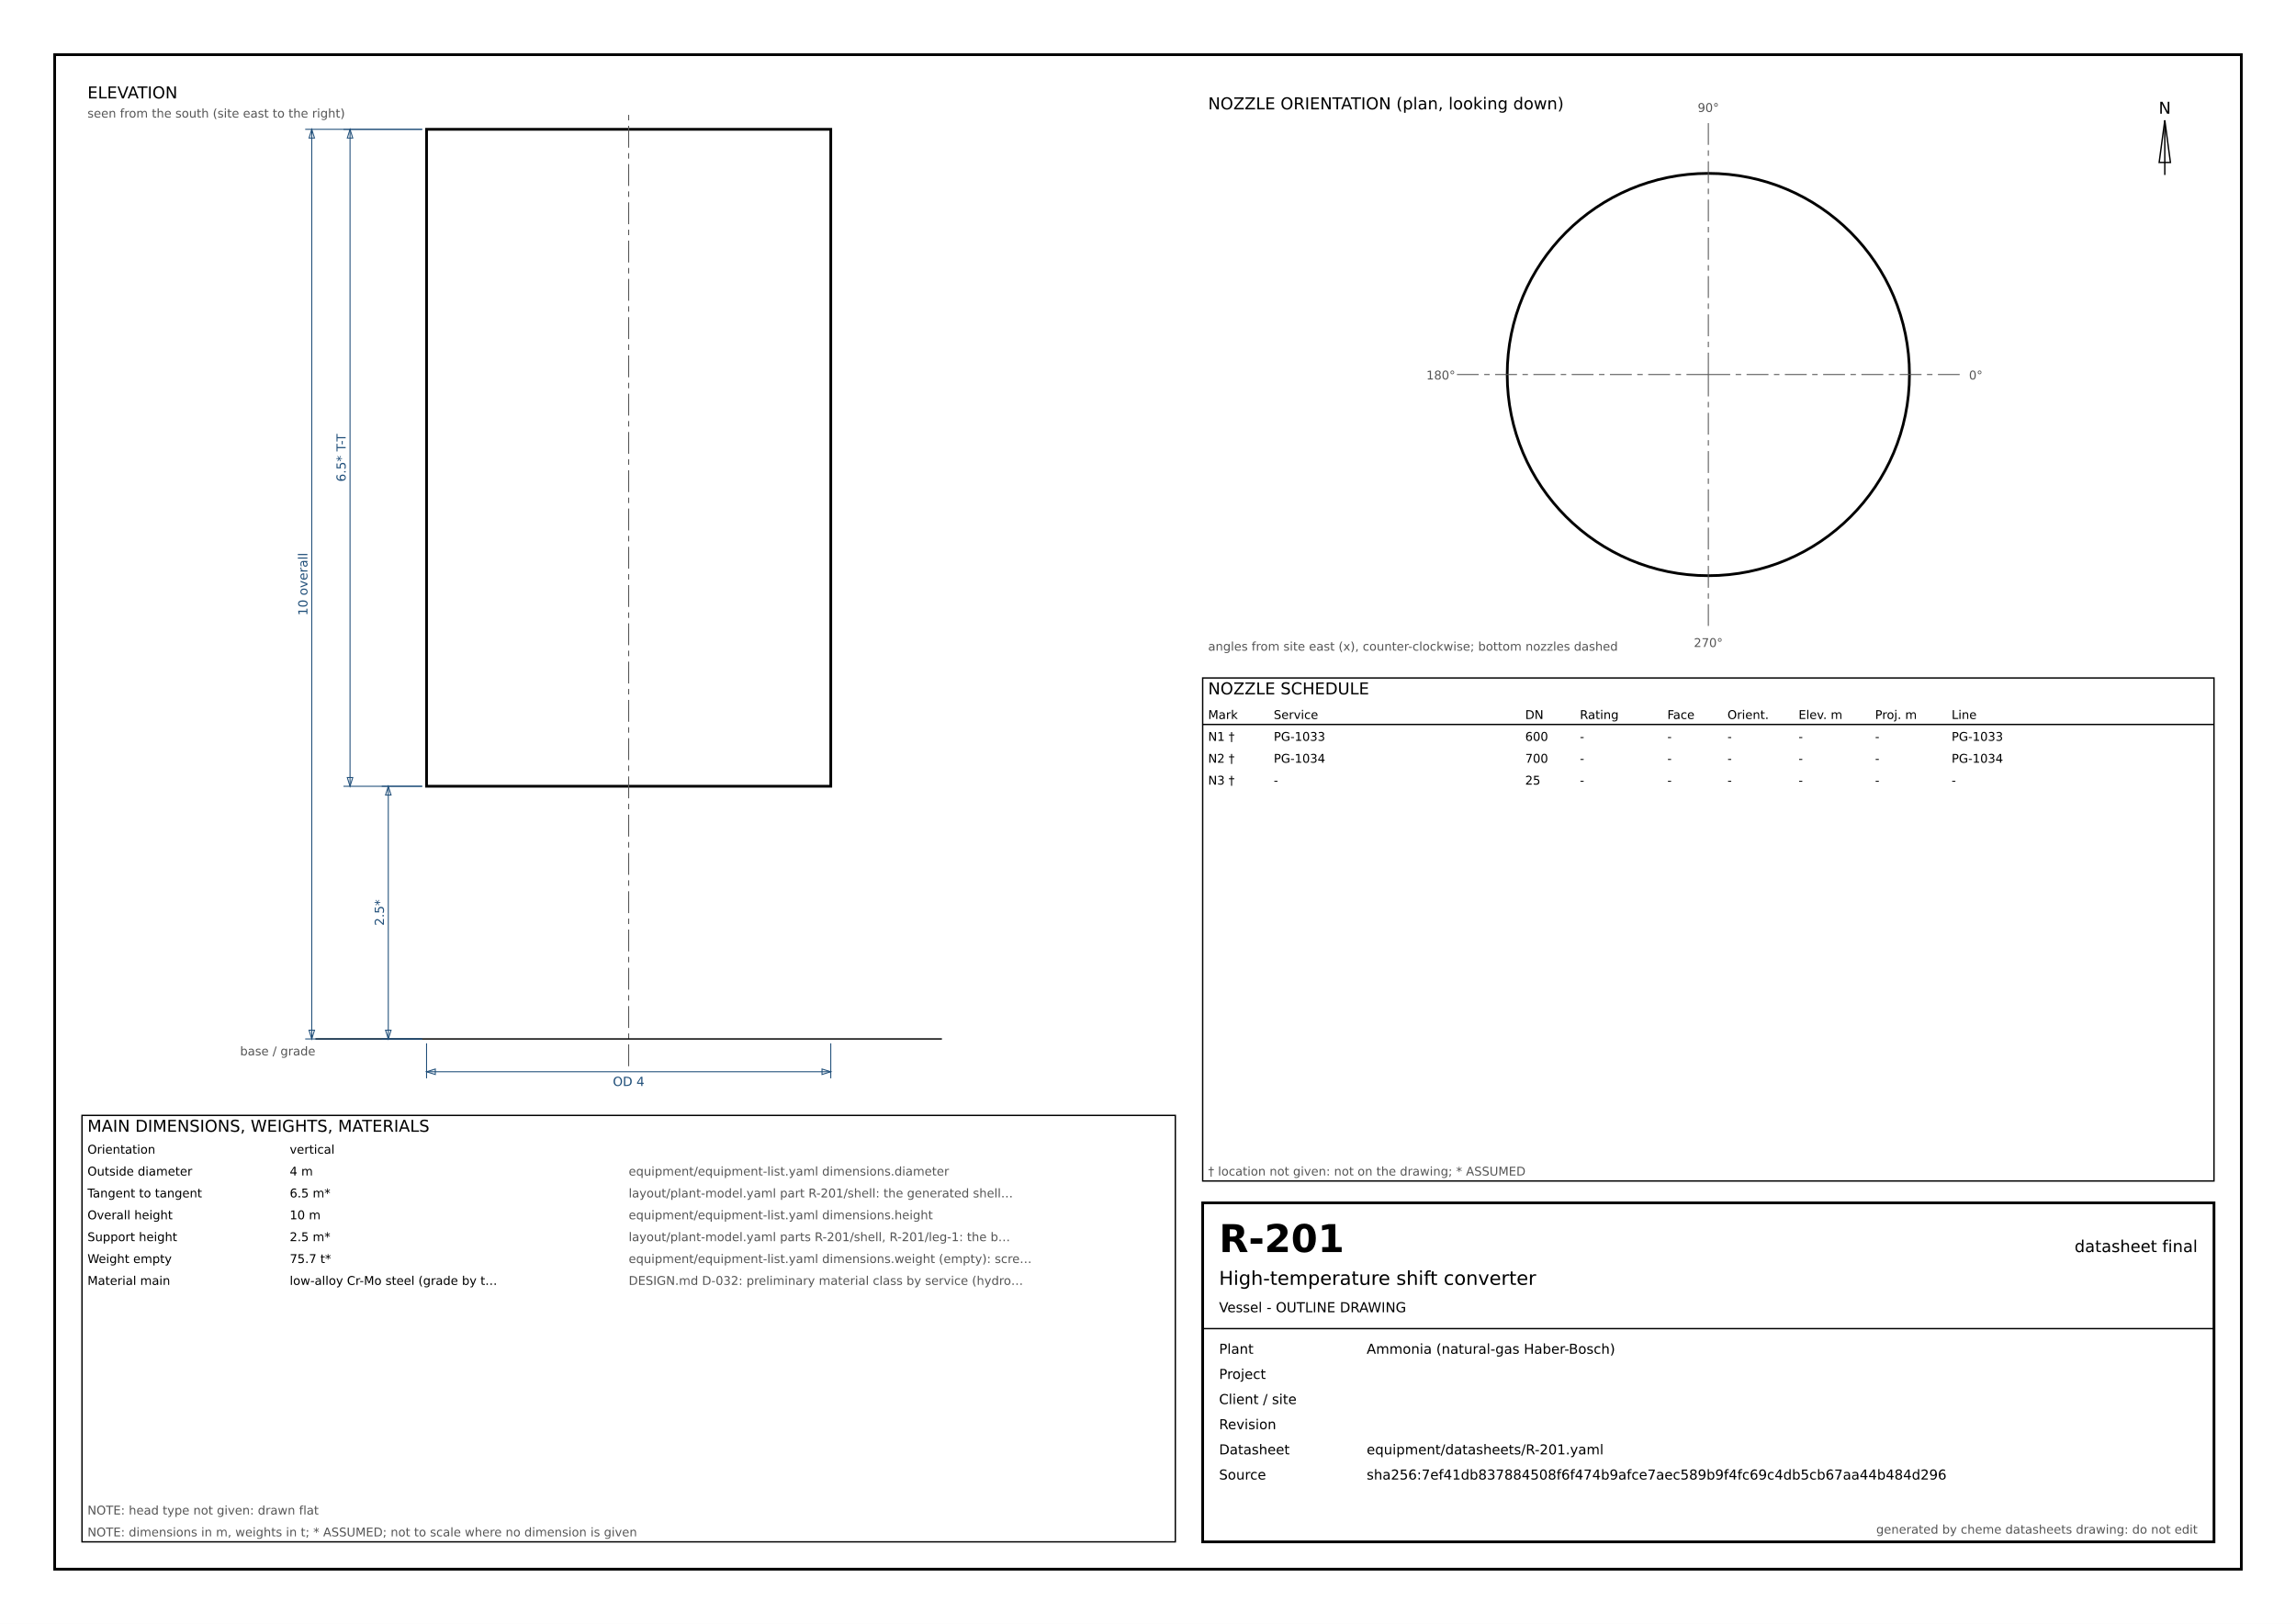
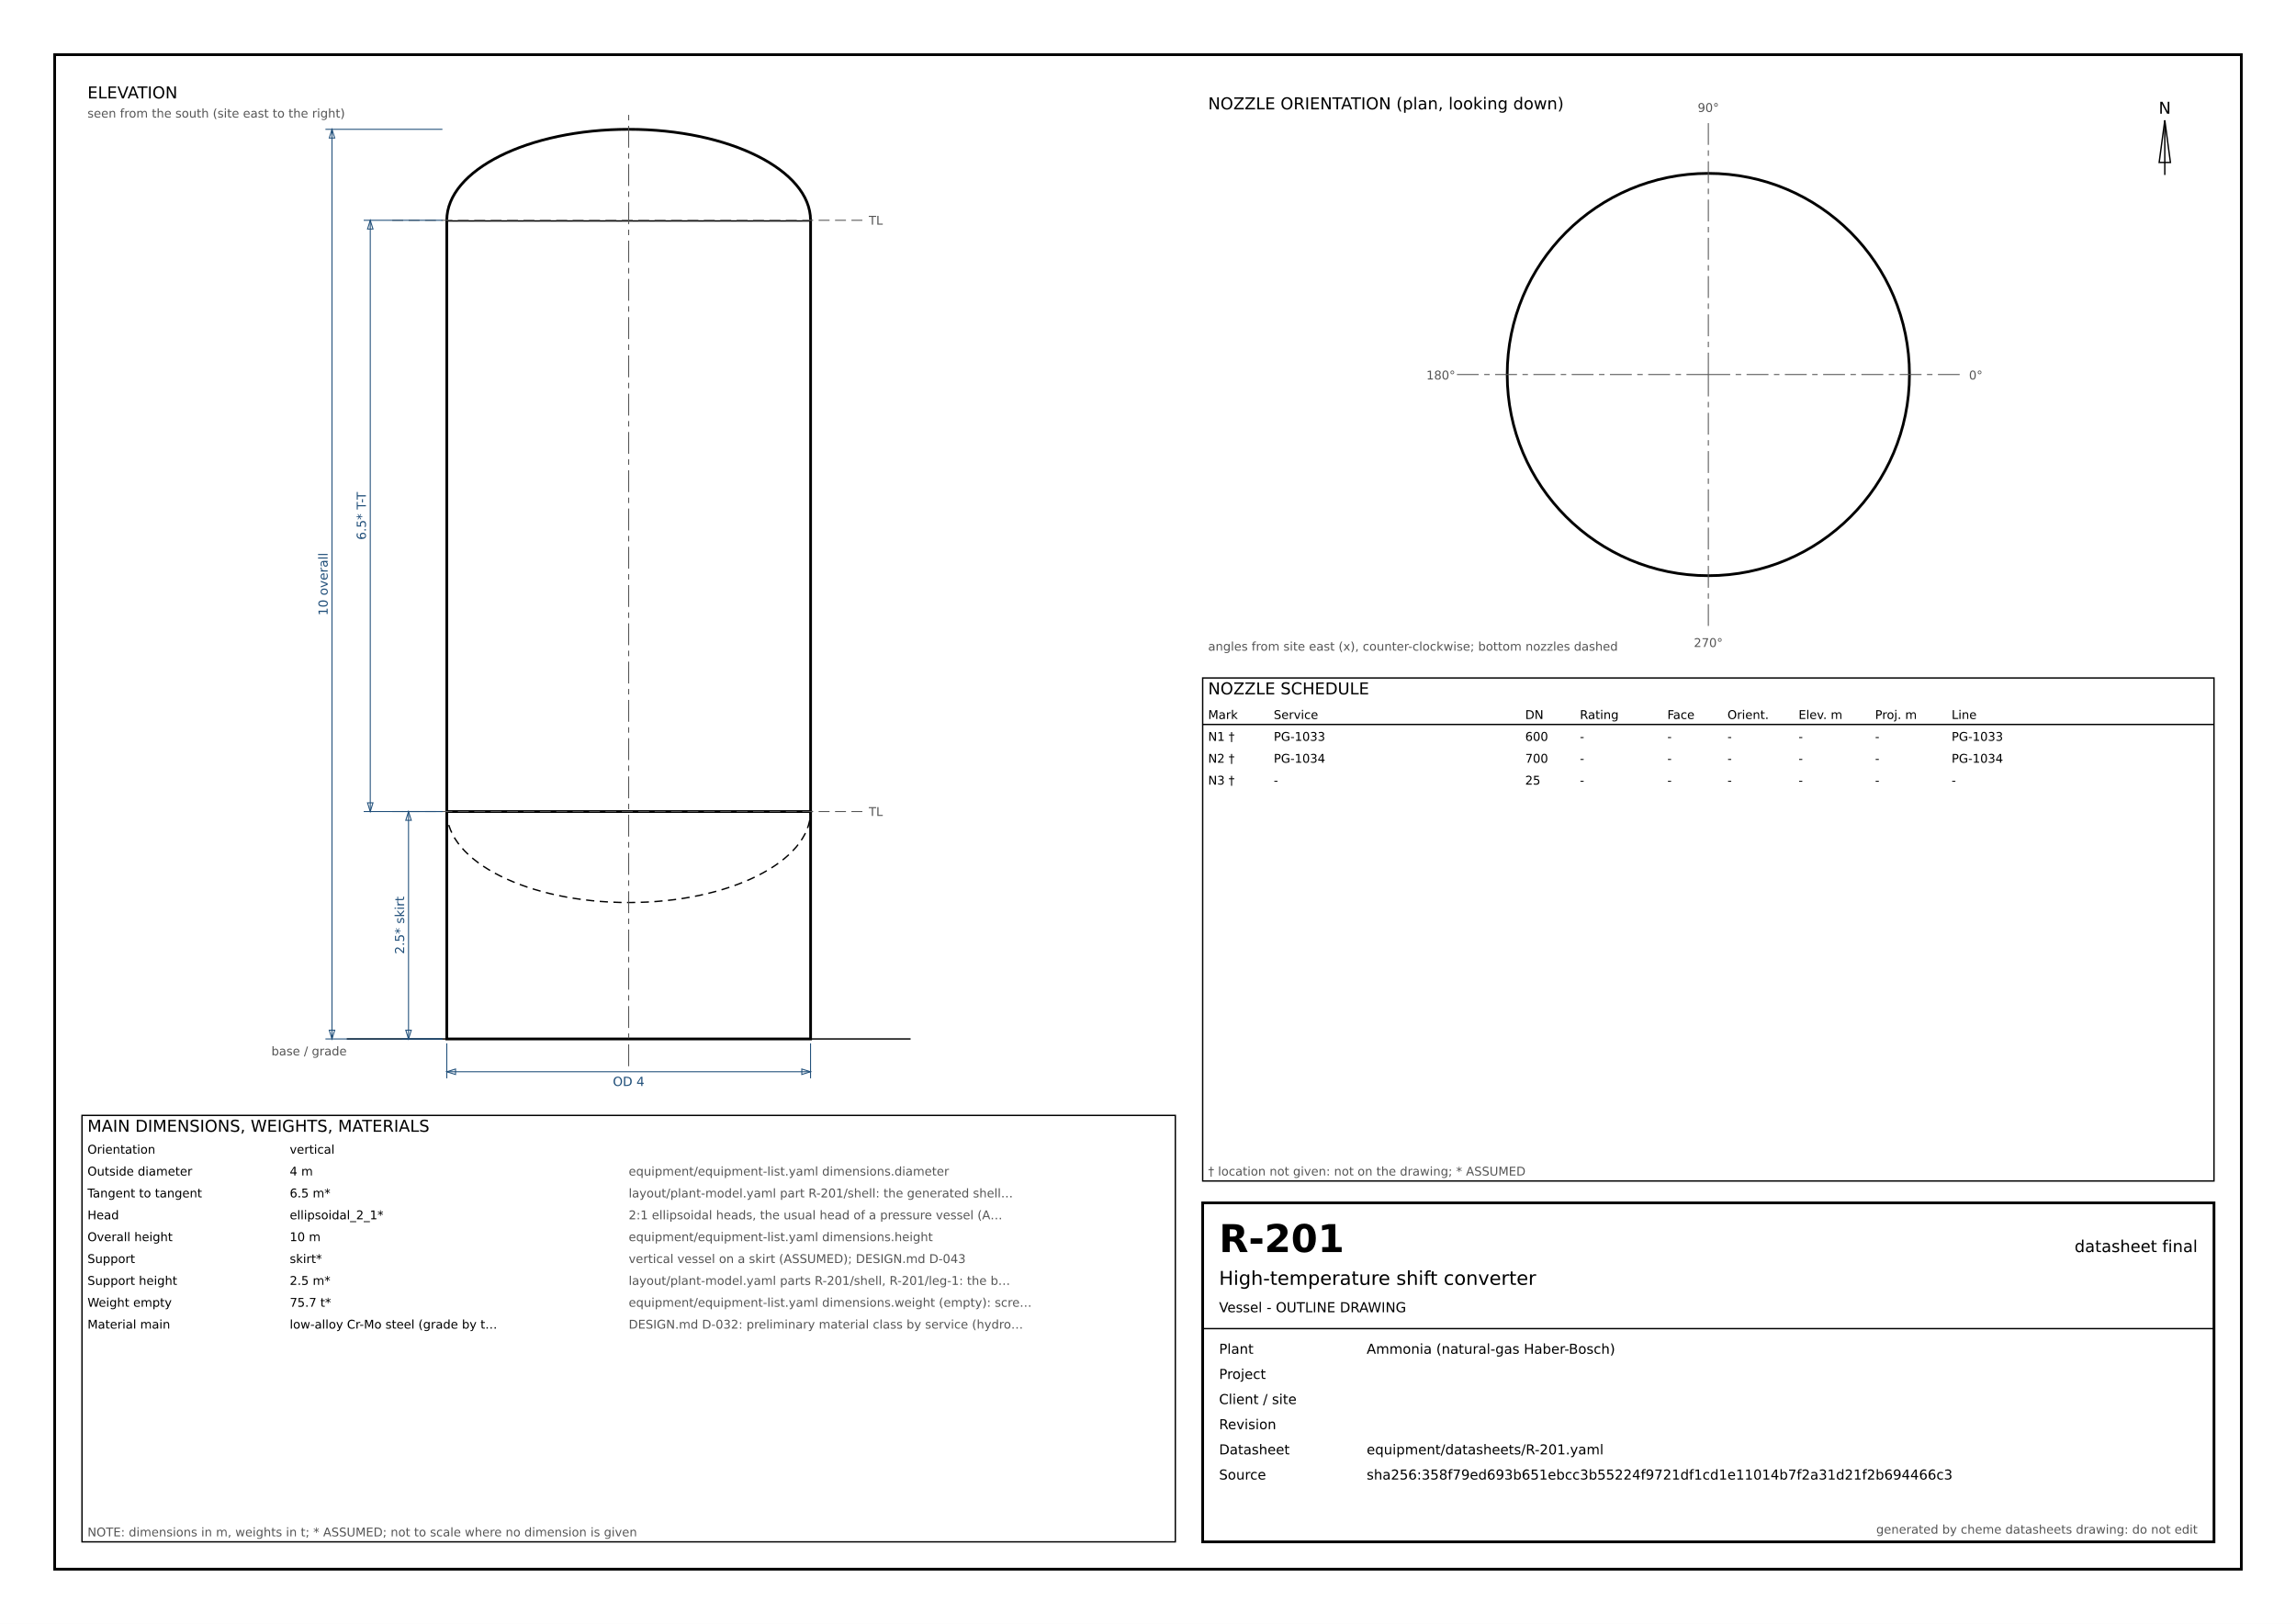
<svg xmlns="http://www.w3.org/2000/svg" width="420mm" height="297mm" viewBox="0 0 420 297">
  <style>
.frame{fill:none;stroke:#000;stroke-width:0.5}
.thin{fill:none;stroke:#000;stroke-width:0.25}
.outline{fill:#fff;stroke:#000;stroke-width:0.5}
.hidden{fill:none;stroke:#000;stroke-width:0.25;stroke-dasharray:1.5 1}
.centre{fill:none;stroke:#555;stroke-width:0.18;stroke-dasharray:4 1 1 1}
.tl{fill:none;stroke:#555;stroke-width:0.18;stroke-dasharray:2 1}
.dim{fill:none;stroke:#1f4e79;stroke-width:0.18}
.nozzle{fill:#fff;stroke:#b71c1c;stroke-width:0.35}
.section{fill:none;stroke:#2e7d32;stroke-width:0.25;stroke-dasharray:2 1}
text{font-family:'DejaVu Sans',Arial,Helvetica,sans-serif;fill:#000}
.t2{font-size:2.2px}.t25{font-size:2.5px}.t3{font-size:3px}.t35{font-size:3.5px}
.t5{font-size:5px;font-weight:bold}.t7{font-size:7px;font-weight:bold}
.dimt{font-size:2.3px;fill:#1f4e79}.nt{font-size:2.3px;fill:#b71c1c}
.note{font-size:2.2px;fill:#555}
.draft{font-size:40px;font-weight:bold;fill:#c62828;fill-opacity:0.12}
</style>
  <rect x="0" y="0" width="420" height="297" fill="#fff" />
  <rect x="10" y="10" width="400" height="277" class="frame" />
  <text x="16" y="18" class="t3" text-anchor="start">ELEVATION</text>
-   <rect x="78.03" y="23.65" width="73.94" height="120.15" class="outline" />
+   <rect x="81.73" y="148.43" width="66.55" height="41.59" class="outline" />
+   <path d="M81.73,148.43 A33.27,16.64 0 0 0 148.27,148.43" class="hidden" />
+   <rect x="81.73" y="40.29" width="66.55" height="108.14" class="outline" />
+   <path d="M81.73,40.29 A33.27,16.64 0 0 1 148.27,40.29" class="outline" />
+   <line x1="71.75" y1="148.43" x2="158.25" y2="148.43" class="tl" />
+   <text x="158.92" y="149.23" class="note" text-anchor="start">TL</text>
+   <line x1="71.75" y1="40.29" x2="158.25" y2="40.29" class="tl" />
+   <text x="158.92" y="41.09" class="note" text-anchor="start">TL</text>
  <line x1="115" y1="195.01" x2="115" y2="20.33" class="centre" />
-   <line x1="57.7" y1="190.02" x2="172.3" y2="190.02" class="thin" />
-   <text x="57.7" y="193.02" class="note" text-anchor="end">base / grade</text>
-   <line x1="77.23" y1="190.02" x2="55.83" y2="190.02" class="dim" />
-   <line x1="77.23" y1="23.65" x2="55.83" y2="23.65" class="dim" />
-   <line x1="57.03" y1="190.02" x2="57.03" y2="23.65" class="dim" />
-   <path d="M57.03,190.02 l0.5,-1.6 l-1,0 z" class="dim" />
-   <path d="M57.03,23.65 l0.5,1.6 l-1,0 z" class="dim" />
-   <text x="56.23" y="106.84" class="dimt" text-anchor="middle" transform="rotate(-90 56.23 106.84)">10 overall</text>
-   <line x1="77.23" y1="143.81" x2="62.83" y2="143.81" class="dim" />
-   <line x1="77.23" y1="23.65" x2="62.83" y2="23.65" class="dim" />
-   <line x1="64.03" y1="143.81" x2="64.03" y2="23.65" class="dim" />
-   <path d="M64.03,143.81 l0.5,-1.6 l-1,0 z" class="dim" />
-   <path d="M64.03,23.65 l0.5,1.6 l-1,0 z" class="dim" />
-   <text x="63.23" y="83.73" class="dimt" text-anchor="middle" transform="rotate(-90 63.23 83.73)">6.5* T-T</text>
-   <line x1="77.23" y1="190.02" x2="69.83" y2="190.02" class="dim" />
-   <line x1="77.23" y1="143.81" x2="69.83" y2="143.81" class="dim" />
-   <line x1="71.03" y1="190.02" x2="71.03" y2="143.81" class="dim" />
-   <path d="M71.03,190.02 l0.5,-1.6 l-1,0 z" class="dim" />
-   <path d="M71.03,143.81 l0.5,1.6 l-1,0 z" class="dim" />
-   <text x="70.23" y="166.91" class="dimt" text-anchor="middle" transform="rotate(-90 70.23 166.91)">2.5* </text>
-   <line x1="78.03" y1="190.82" x2="78.03" y2="197.22" class="dim" />
-   <line x1="151.97" y1="190.82" x2="151.97" y2="197.22" class="dim" />
-   <line x1="78.03" y1="196.02" x2="151.97" y2="196.02" class="dim" />
-   <path d="M78.03,196.02 l1.6,0.5 l0,-1 z" class="dim" />
-   <path d="M151.97,196.02 l-1.6,0.5 l0,-1 z" class="dim" />
+   <line x1="63.43" y1="190.02" x2="166.57" y2="190.02" class="thin" />
+   <text x="63.43" y="193.02" class="note" text-anchor="end">base / grade</text>
+   <line x1="80.93" y1="190.02" x2="59.53" y2="190.02" class="dim" />
+   <line x1="80.93" y1="23.65" x2="59.53" y2="23.65" class="dim" />
+   <line x1="60.73" y1="190.02" x2="60.73" y2="23.65" class="dim" />
+   <path d="M60.73,190.02 l0.5,-1.6 l-1,0 z" class="dim" />
+   <path d="M60.73,23.65 l0.5,1.6 l-1,0 z" class="dim" />
+   <text x="59.93" y="106.84" class="dimt" text-anchor="middle" transform="rotate(-90 59.93 106.84)">10 overall</text>
+   <line x1="80.93" y1="148.43" x2="66.53" y2="148.43" class="dim" />
+   <line x1="80.93" y1="40.29" x2="66.53" y2="40.29" class="dim" />
+   <line x1="67.73" y1="148.43" x2="67.73" y2="40.29" class="dim" />
+   <path d="M67.73,148.43 l0.5,-1.6 l-1,0 z" class="dim" />
+   <path d="M67.73,40.29 l0.5,1.6 l-1,0 z" class="dim" />
+   <text x="66.93" y="94.36" class="dimt" text-anchor="middle" transform="rotate(-90 66.93 94.36)">6.5* T-T</text>
+   <line x1="80.93" y1="190.02" x2="73.53" y2="190.02" class="dim" />
+   <line x1="80.93" y1="148.43" x2="73.53" y2="148.43" class="dim" />
+   <line x1="74.73" y1="190.02" x2="74.73" y2="148.43" class="dim" />
+   <path d="M74.73,190.02 l0.5,-1.6 l-1,0 z" class="dim" />
+   <path d="M74.73,148.43 l0.5,1.6 l-1,0 z" class="dim" />
+   <text x="73.93" y="169.22" class="dimt" text-anchor="middle" transform="rotate(-90 73.93 169.22)">2.5* skirt</text>
+   <line x1="81.73" y1="190.82" x2="81.73" y2="197.22" class="dim" />
+   <line x1="148.27" y1="190.82" x2="148.27" y2="197.22" class="dim" />
+   <line x1="81.73" y1="196.02" x2="148.27" y2="196.02" class="dim" />
+   <path d="M81.73,196.02 l1.6,0.5 l0,-1 z" class="dim" />
+   <path d="M148.27,196.02 l-1.6,0.5 l0,-1 z" class="dim" />
  <text x="115" y="198.62" class="dimt" text-anchor="middle">OD 4</text>
  <circle cx="312.5" cy="68.5" r="36.79" class="outline" />
  <line x1="312.5" y1="68.5" x2="358.48" y2="68.5" class="centre" />
  <line x1="312.5" y1="68.5" x2="312.5" y2="22.52" class="centre" />
  <line x1="312.5" y1="68.5" x2="266.52" y2="68.5" class="centre" />
  <line x1="312.5" y1="68.5" x2="312.5" y2="114.48" class="centre" />
  <text x="361.43" y="69.4" class="note" text-anchor="middle">0°</text>
  <text x="312.5" y="20.47" class="note" text-anchor="middle">90°</text>
  <text x="263.57" y="69.4" class="note" text-anchor="middle">180°</text>
  <text x="312.5" y="118.33" class="note" text-anchor="middle">270°</text>
  <line x1="396" y1="32" x2="396" y2="22" class="thin" />
  <path d="M396,22 L394.97,29.71 L397.03,29.71 z" class="thin" />
  <text x="396" y="20.8" class="t3" text-anchor="middle">N</text>
  <text x="221" y="20" class="t3" text-anchor="start">NOZZLE ORIENTATION (plan, looking down)</text>
  <text x="221" y="119" class="note" text-anchor="start">angles from site east (x), counter-clockwise; bottom nozzles dashed</text>
  <text x="16" y="21.5" class="note" text-anchor="start">seen from the south (site east to the right)</text>
  <text x="221" y="127" class="t3" text-anchor="start">NOZZLE SCHEDULE</text>
  <text x="221" y="131.5" class="t2" text-anchor="start">Mark</text>
  <text x="233" y="131.5" class="t2" text-anchor="start">Service</text>
  <text x="279" y="131.5" class="t2" text-anchor="start">DN</text>
  <text x="289" y="131.5" class="t2" text-anchor="start">Rating</text>
  <text x="305" y="131.5" class="t2" text-anchor="start">Face</text>
  <text x="316" y="131.5" class="t2" text-anchor="start">Orient.</text>
  <text x="329" y="131.5" class="t2" text-anchor="start">Elev. m</text>
  <text x="343" y="131.5" class="t2" text-anchor="start">Proj. m</text>
  <text x="357" y="131.5" class="t2" text-anchor="start">Line</text>
  <line x1="220" y1="132.5" x2="405" y2="132.5" class="thin" />
  <text x="221" y="135.5" class="t2" text-anchor="start">N1 †</text>
  <text x="233" y="135.5" class="t2" text-anchor="start">PG-1033</text>
  <text x="279" y="135.5" class="t2" text-anchor="start">600</text>
  <text x="289" y="135.5" class="t2" text-anchor="start">-</text>
  <text x="305" y="135.5" class="t2" text-anchor="start">-</text>
  <text x="316" y="135.5" class="t2" text-anchor="start">-</text>
  <text x="329" y="135.5" class="t2" text-anchor="start">-</text>
  <text x="343" y="135.5" class="t2" text-anchor="start">-</text>
  <text x="357" y="135.5" class="t2" text-anchor="start">PG-1033</text>
  <text x="221" y="139.5" class="t2" text-anchor="start">N2 †</text>
  <text x="233" y="139.5" class="t2" text-anchor="start">PG-1034</text>
  <text x="279" y="139.5" class="t2" text-anchor="start">700</text>
  <text x="289" y="139.5" class="t2" text-anchor="start">-</text>
  <text x="305" y="139.5" class="t2" text-anchor="start">-</text>
  <text x="316" y="139.5" class="t2" text-anchor="start">-</text>
  <text x="329" y="139.5" class="t2" text-anchor="start">-</text>
  <text x="343" y="139.5" class="t2" text-anchor="start">-</text>
  <text x="357" y="139.5" class="t2" text-anchor="start">PG-1034</text>
  <text x="221" y="143.5" class="t2" text-anchor="start">N3 †</text>
  <text x="233" y="143.5" class="t2" text-anchor="start">-</text>
  <text x="279" y="143.5" class="t2" text-anchor="start">25</text>
  <text x="289" y="143.5" class="t2" text-anchor="start">-</text>
  <text x="305" y="143.5" class="t2" text-anchor="start">-</text>
  <text x="316" y="143.5" class="t2" text-anchor="start">-</text>
  <text x="329" y="143.5" class="t2" text-anchor="start">-</text>
  <text x="343" y="143.5" class="t2" text-anchor="start">-</text>
  <text x="357" y="143.5" class="t2" text-anchor="start">-</text>
  <text x="221" y="215" class="note" text-anchor="start">† location not given: not on the drawing; * ASSUMED</text>
  <rect x="220" y="124" width="185" height="92" class="thin" />
  <text x="16" y="207" class="t3" text-anchor="start">MAIN DIMENSIONS, WEIGHTS, MATERIALS</text>
  <text x="16" y="211" class="t2" text-anchor="start">Orientation</text>
  <text x="53" y="211" class="t2" text-anchor="start">vertical</text>
  <text x="115" y="211" class="note" text-anchor="start" />
  <text x="16" y="215" class="t2" text-anchor="start">Outside diameter</text>
  <text x="53" y="215" class="t2" text-anchor="start">4 m</text>
  <text x="115" y="215" class="note" text-anchor="start">equipment/equipment-list.yaml dimensions.diameter</text>
  <text x="16" y="219" class="t2" text-anchor="start">Tangent to tangent</text>
  <text x="53" y="219" class="t2" text-anchor="start">6.5 m*</text>
  <text x="115" y="219" class="note" text-anchor="start">layout/plant-model.yaml part R-201/shell: the generated shell…</text>
-   <text x="16" y="223" class="t2" text-anchor="start">Overall height</text>
-   <text x="53" y="223" class="t2" text-anchor="start">10 m</text>
-   <text x="115" y="223" class="note" text-anchor="start">equipment/equipment-list.yaml dimensions.height</text>
-   <text x="16" y="227" class="t2" text-anchor="start">Support height</text>
-   <text x="53" y="227" class="t2" text-anchor="start">2.5 m*</text>
-   <text x="115" y="227" class="note" text-anchor="start">layout/plant-model.yaml parts R-201/shell, R-201/leg-1: the b…</text>
-   <text x="16" y="231" class="t2" text-anchor="start">Weight empty</text>
-   <text x="53" y="231" class="t2" text-anchor="start">75.7 t*</text>
-   <text x="115" y="231" class="note" text-anchor="start">equipment/equipment-list.yaml dimensions.weight (empty): scre…</text>
-   <text x="16" y="235" class="t2" text-anchor="start">Material main</text>
-   <text x="53" y="235" class="t2" text-anchor="start">low-alloy Cr-Mo steel (grade by t…</text>
-   <text x="115" y="235" class="note" text-anchor="start">DESIGN.md D-032: preliminary material class by service (hydro…</text>
-   <text x="16" y="277" class="note" text-anchor="start">NOTE: head type not given: drawn flat</text>
+   <text x="16" y="223" class="t2" text-anchor="start">Head</text>
+   <text x="53" y="223" class="t2" text-anchor="start">ellipsoidal_2_1*</text>
+   <text x="115" y="223" class="note" text-anchor="start">2:1 ellipsoidal heads, the usual head of a pressure vessel (A…</text>
+   <text x="16" y="227" class="t2" text-anchor="start">Overall height</text>
+   <text x="53" y="227" class="t2" text-anchor="start">10 m</text>
+   <text x="115" y="227" class="note" text-anchor="start">equipment/equipment-list.yaml dimensions.height</text>
+   <text x="16" y="231" class="t2" text-anchor="start">Support</text>
+   <text x="53" y="231" class="t2" text-anchor="start">skirt*</text>
+   <text x="115" y="231" class="note" text-anchor="start">vertical vessel on a skirt (ASSUMED); DESIGN.md D-043</text>
+   <text x="16" y="235" class="t2" text-anchor="start">Support height</text>
+   <text x="53" y="235" class="t2" text-anchor="start">2.5 m*</text>
+   <text x="115" y="235" class="note" text-anchor="start">layout/plant-model.yaml parts R-201/shell, R-201/leg-1: the b…</text>
+   <text x="16" y="239" class="t2" text-anchor="start">Weight empty</text>
+   <text x="53" y="239" class="t2" text-anchor="start">75.7 t*</text>
+   <text x="115" y="239" class="note" text-anchor="start">equipment/equipment-list.yaml dimensions.weight (empty): scre…</text>
+   <text x="16" y="243" class="t2" text-anchor="start">Material main</text>
+   <text x="53" y="243" class="t2" text-anchor="start">low-alloy Cr-Mo steel (grade by t…</text>
+   <text x="115" y="243" class="note" text-anchor="start">DESIGN.md D-032: preliminary material class by service (hydro…</text>
  <text x="16" y="281" class="note" text-anchor="start">NOTE: dimensions in m, weights in t; * ASSUMED; not to scale where no dimension is given</text>
  <rect x="15" y="204" width="200" height="78" class="thin" />
  <rect x="220" y="220" width="185" height="62" class="frame" />
  <text x="223" y="229" class="t7" text-anchor="start">R-201</text>
  <text x="223" y="235" class="t35" text-anchor="start">High-temperature shift converter</text>
  <text x="223" y="240" class="t25" text-anchor="start">Vessel - OUTLINE DRAWING</text>
  <line x1="220" y1="243" x2="405" y2="243" class="thin" />
  <text x="223" y="247.6" class="t25" text-anchor="start">Plant</text>
  <text x="250" y="247.6" class="t25" text-anchor="start">Ammonia (natural-gas Haber-Bosch)</text>
  <text x="223" y="252.2" class="t25" text-anchor="start">Project</text>
  <text x="250" y="252.2" class="t25" text-anchor="start" />
  <text x="223" y="256.8" class="t25" text-anchor="start">Client / site</text>
  <text x="250" y="256.8" class="t25" text-anchor="start" />
  <text x="223" y="261.4" class="t25" text-anchor="start">Revision</text>
  <text x="250" y="261.4" class="t25" text-anchor="start" />
  <text x="223" y="266" class="t25" text-anchor="start">Datasheet</text>
  <text x="250" y="266" class="t25" text-anchor="start">equipment/datasheets/R-201.yaml</text>
  <text x="223" y="270.6" class="t25" text-anchor="start">Source</text>
-   <text x="250" y="270.6" class="t25" text-anchor="start">sha256:7ef41db837884508f6f474b9afce7aec589b9f4fc69c4db5cb67aa44b484d296</text>
+   <text x="250" y="270.6" class="t25" text-anchor="start">sha256:358f79ed693b651ebcc3b55224f9721df1cd1e11014b7f2a31d21f2b694466c3</text>
  <text x="402" y="229" class="t3" text-anchor="end">datasheet final</text>
  <text x="402" y="280.5" class="note" text-anchor="end">generated by cheme datasheets drawing: do not edit</text>
</svg>
